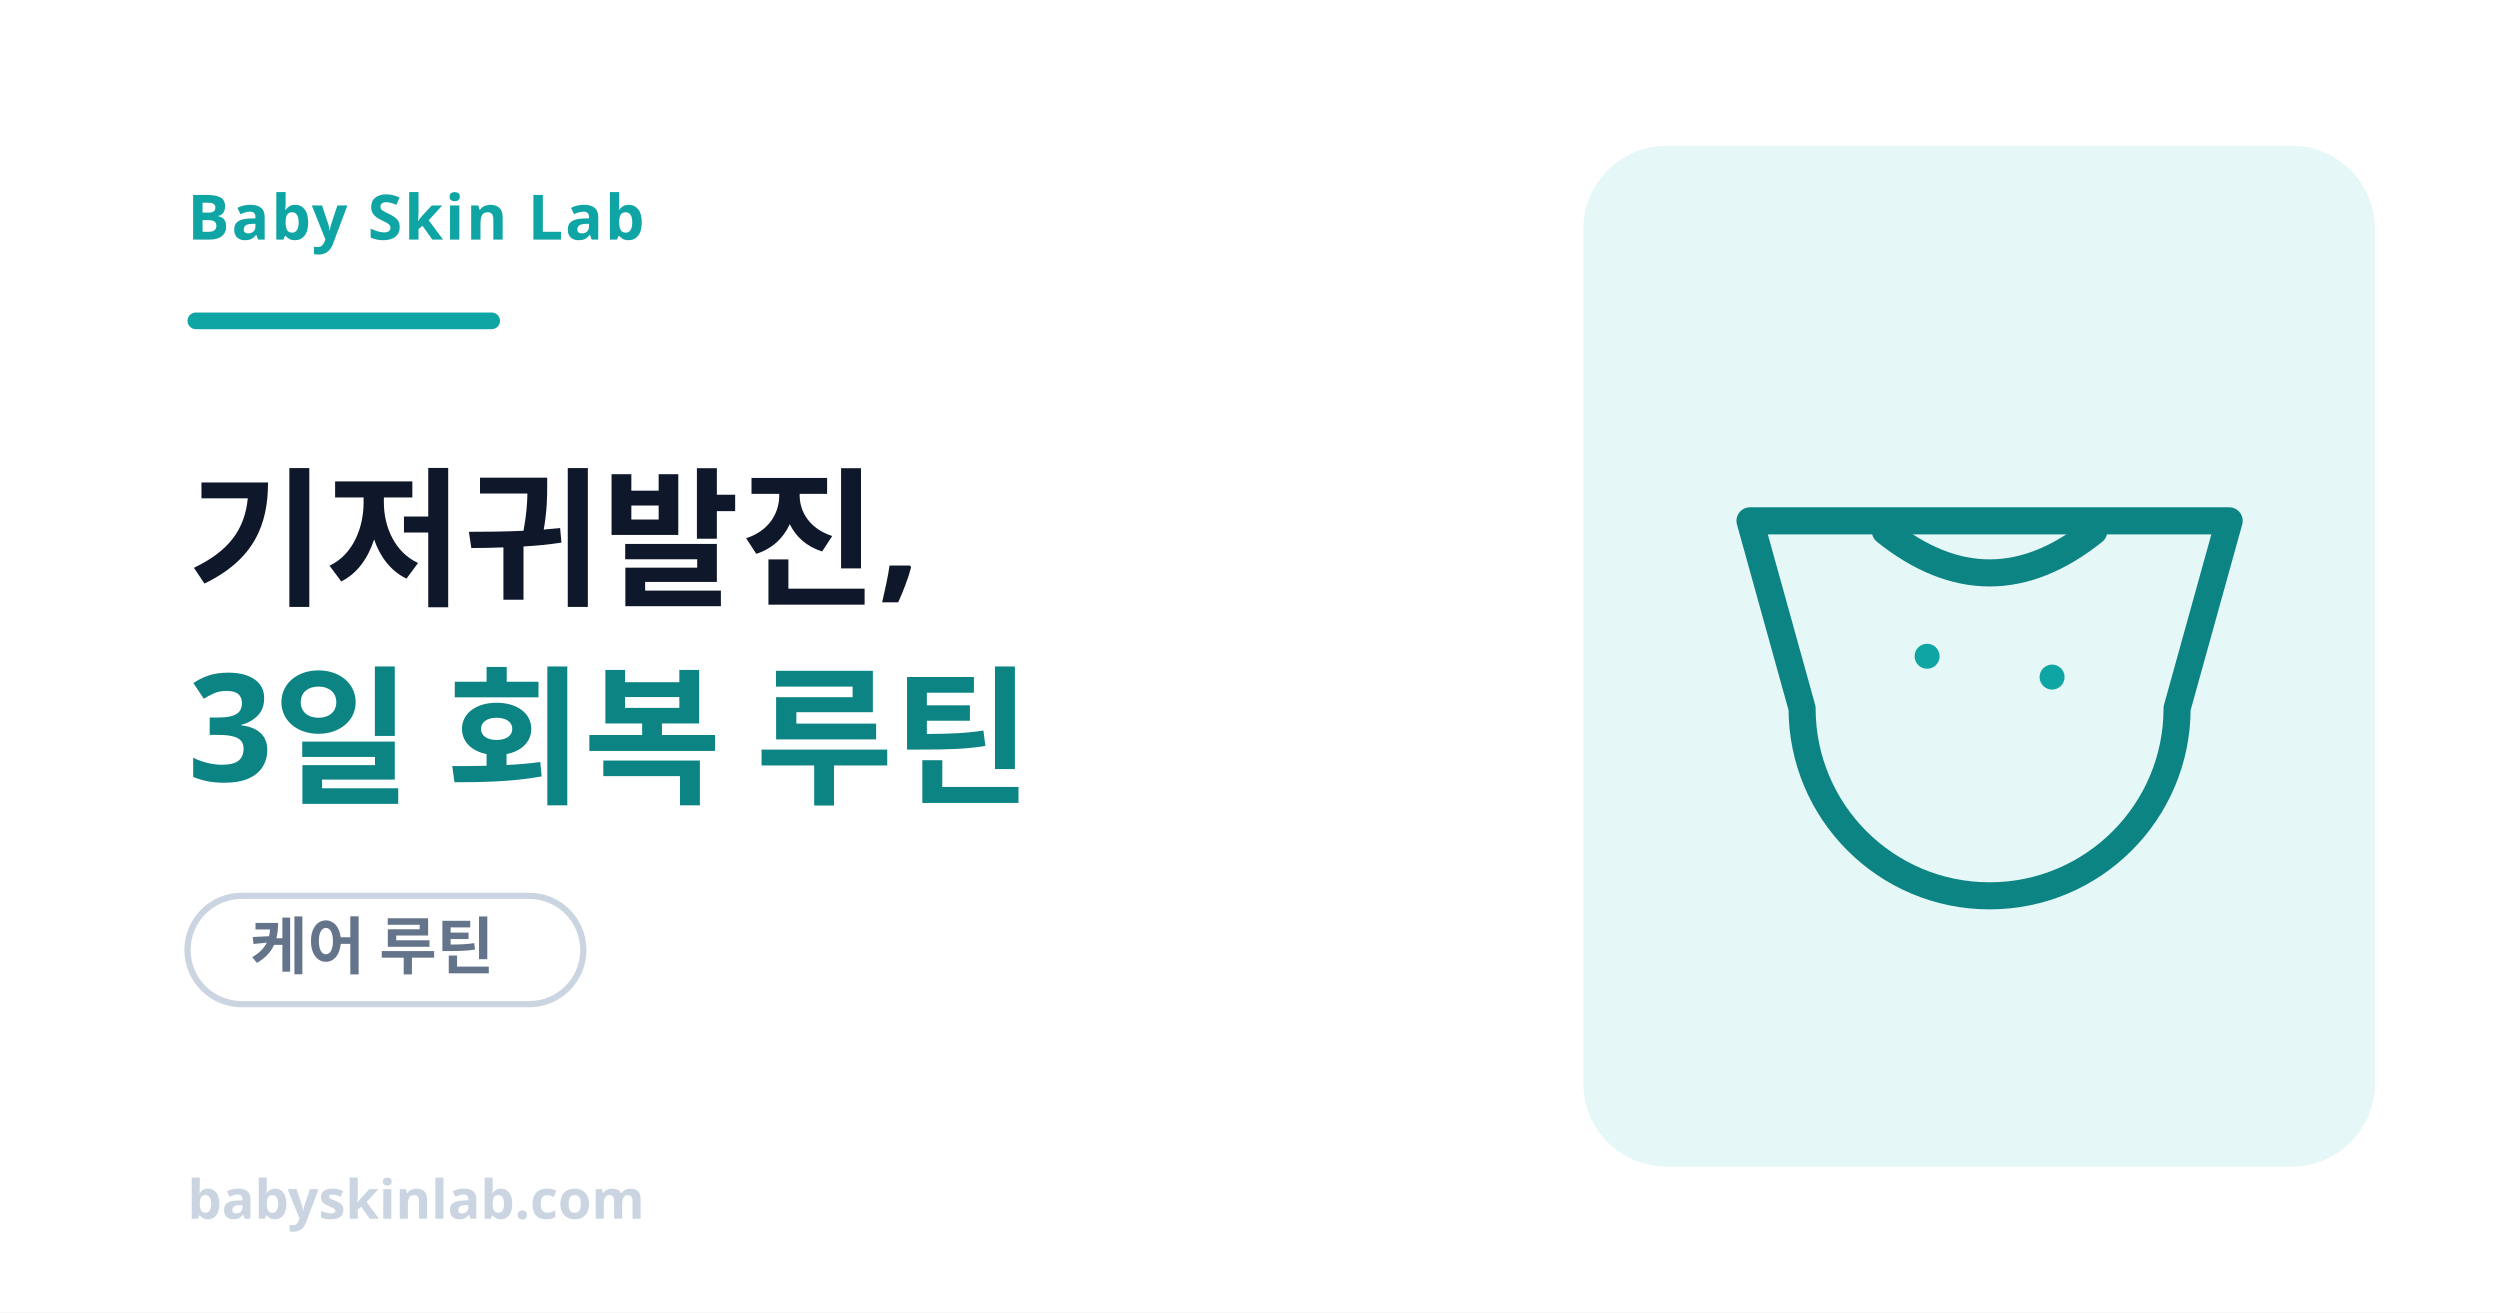
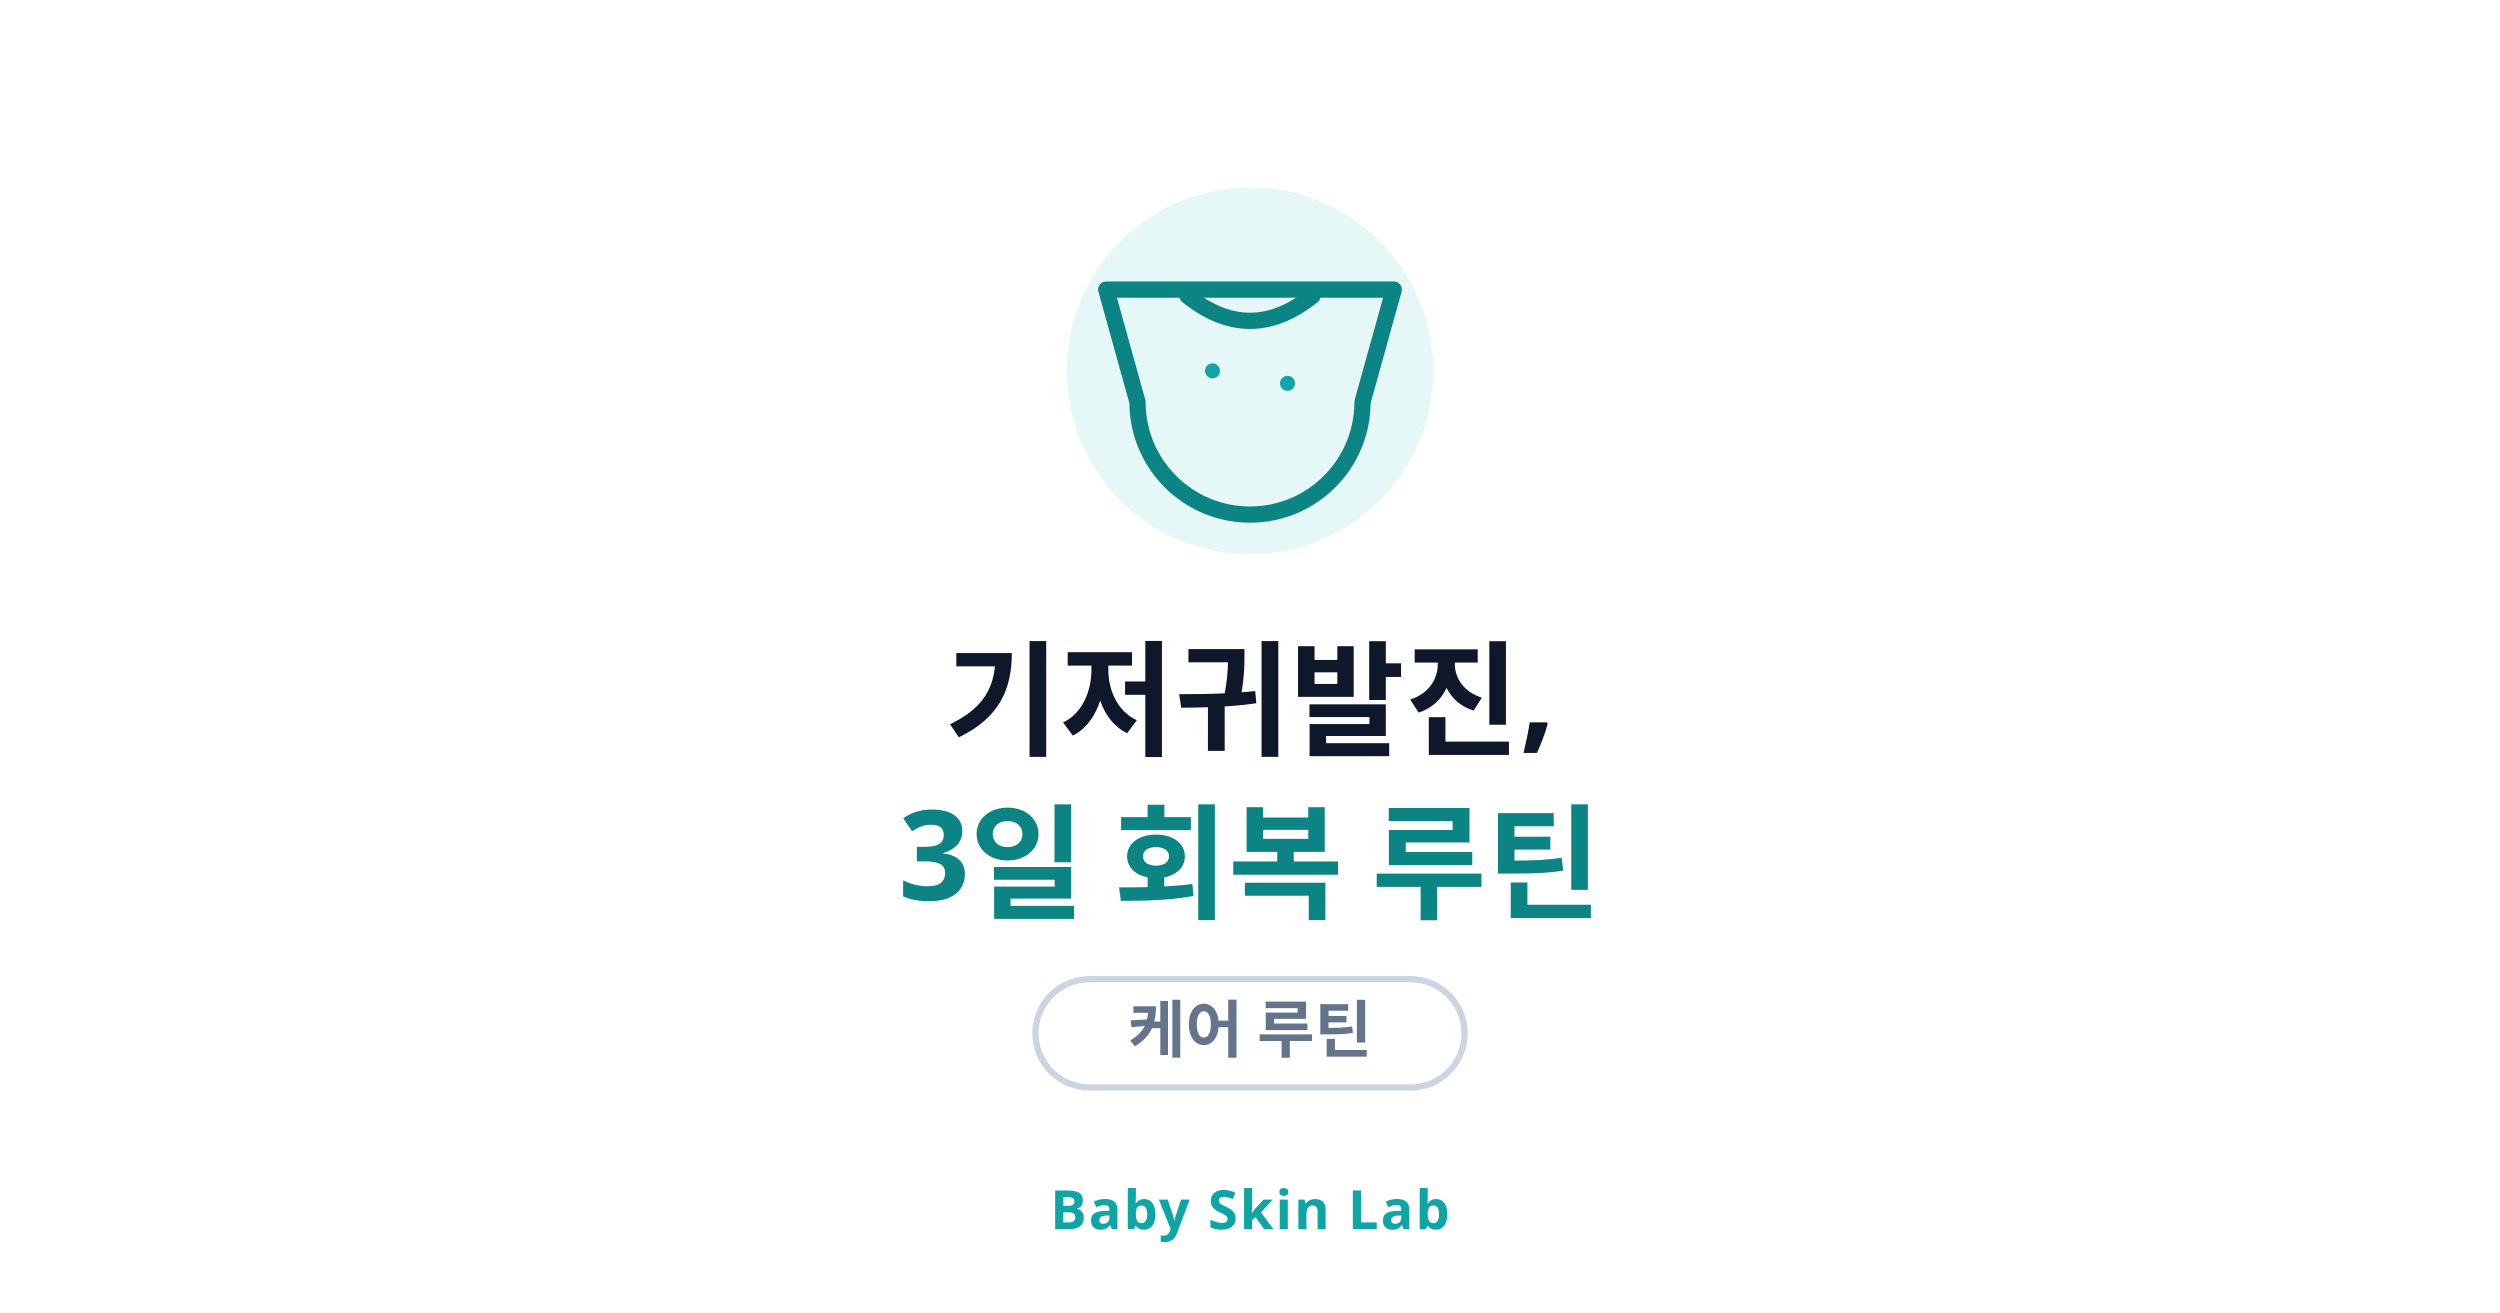
<svg xmlns="http://www.w3.org/2000/svg" viewBox="0 0 1200 630" font-family="Pretendard, sans-serif">
  <rect width="1200" height="630" fill="#ffffff" />
-   <rect x="760" y="70" width="380" height="490" rx="40" fill="#e6f7f7" />
-   <g fill="none" stroke="#0b8483" stroke-width="13" stroke-linecap="round" stroke-linejoin="round">
-     <path d="M840 250 h230 l-25 90 a90 90 0 0 1 -180 0 Z" />
-     <path d="M905 255 q50 40 100 0" />
-     <circle cx="925" cy="315" r="6" fill="#0ea5a4" stroke="none" />
-     <circle cx="985" cy="325" r="6" fill="#0ea5a4" stroke="none" />
+   <circle cx="600" cy="178" r="88" fill="#e6f7f7" />
+   <g transform="translate(600,178) scale(0.6) translate(-955,-315)">
+     <g fill="none" stroke="#0b8483" stroke-width="13" stroke-linecap="round" stroke-linejoin="round">
+       <path d="M840 250 h230 l-25 90 a90 90 0 0 1 -180 0 Z" />
+       <path d="M905 255 q50 40 100 0" />
+       <circle cx="925" cy="315" r="6" fill="#0ea5a4" stroke="none" />
+       <circle cx="985" cy="325" r="6" fill="#0ea5a4" stroke="none" />
+     </g>
  </g>
-   <text x="90" y="115" font-size="30" font-weight="800" fill="#0ea5a4" letter-spacing="1">Baby Skin Lab</text>
-   <rect x="90" y="150" width="150" height="8" rx="4" fill="#0ea5a4" />
-   <text x="90" y="285" font-size="72" font-weight="800" fill="#0f172a">기저귀발진,</text>
-   <text x="90" y="375" font-size="72" font-weight="800" fill="#0f172a">
+   <text x="600" y="358" text-anchor="middle" font-size="60" font-weight="800" fill="#0f172a">기저귀발진,</text>
+   <text x="600" y="432" text-anchor="middle" font-size="60" font-weight="800" fill="#0f172a">
    <tspan fill="#0b8483">3일 회복 루틴</tspan>
  </text>
-   <rect x="90" y="430" rx="26" ry="26" width="190" height="52" fill="none" stroke="#cbd5e1" stroke-width="3" />
-   <text x="120" y="465" font-size="30" font-weight="700" fill="#64748b">케어 루틴</text>
-   <text x="90" y="585" font-size="26" font-weight="600" fill="#cbd5e1">babyskinlab.com</text>
+   <rect x="497" y="470" rx="26" ry="26" width="206" height="52" fill="none" stroke="#cbd5e1" stroke-width="3" />
+   <text x="600" y="505" text-anchor="middle" font-size="30" font-weight="700" fill="#64748b">케어 루틴</text>
+   <text x="600" y="590" text-anchor="middle" font-size="26" font-weight="800" fill="#0ea5a4" letter-spacing="1">Baby Skin Lab</text>
</svg>
